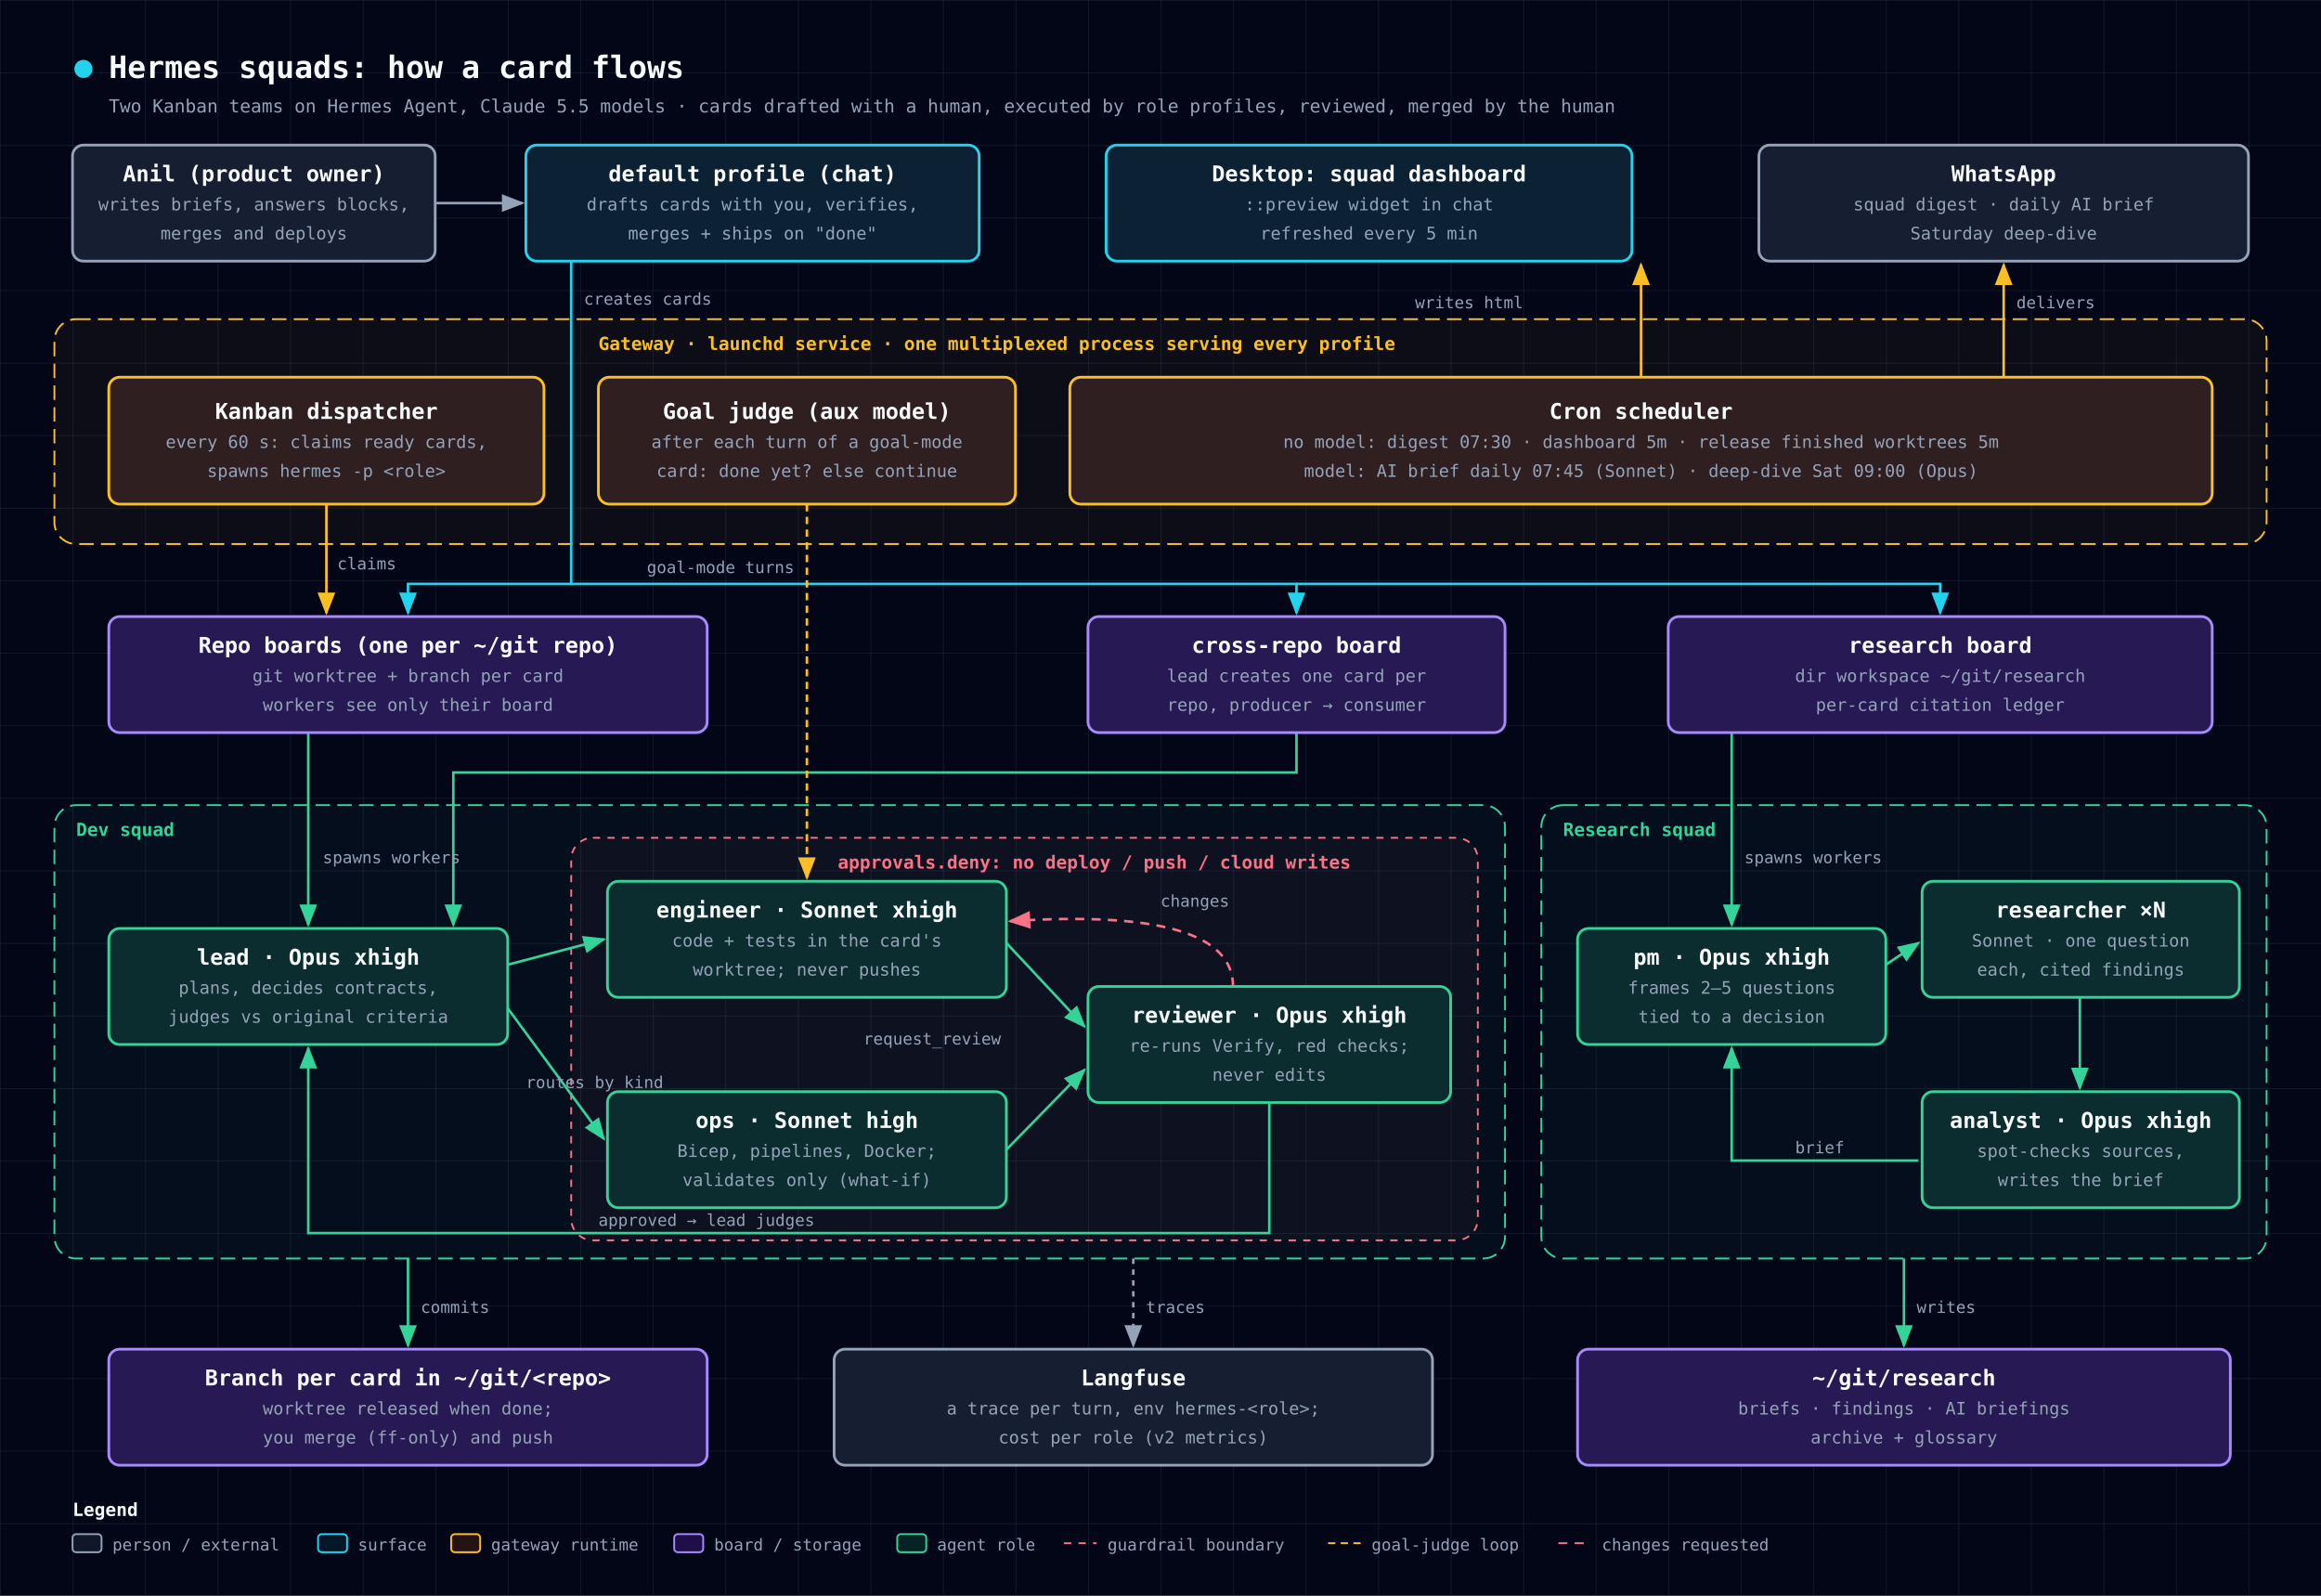
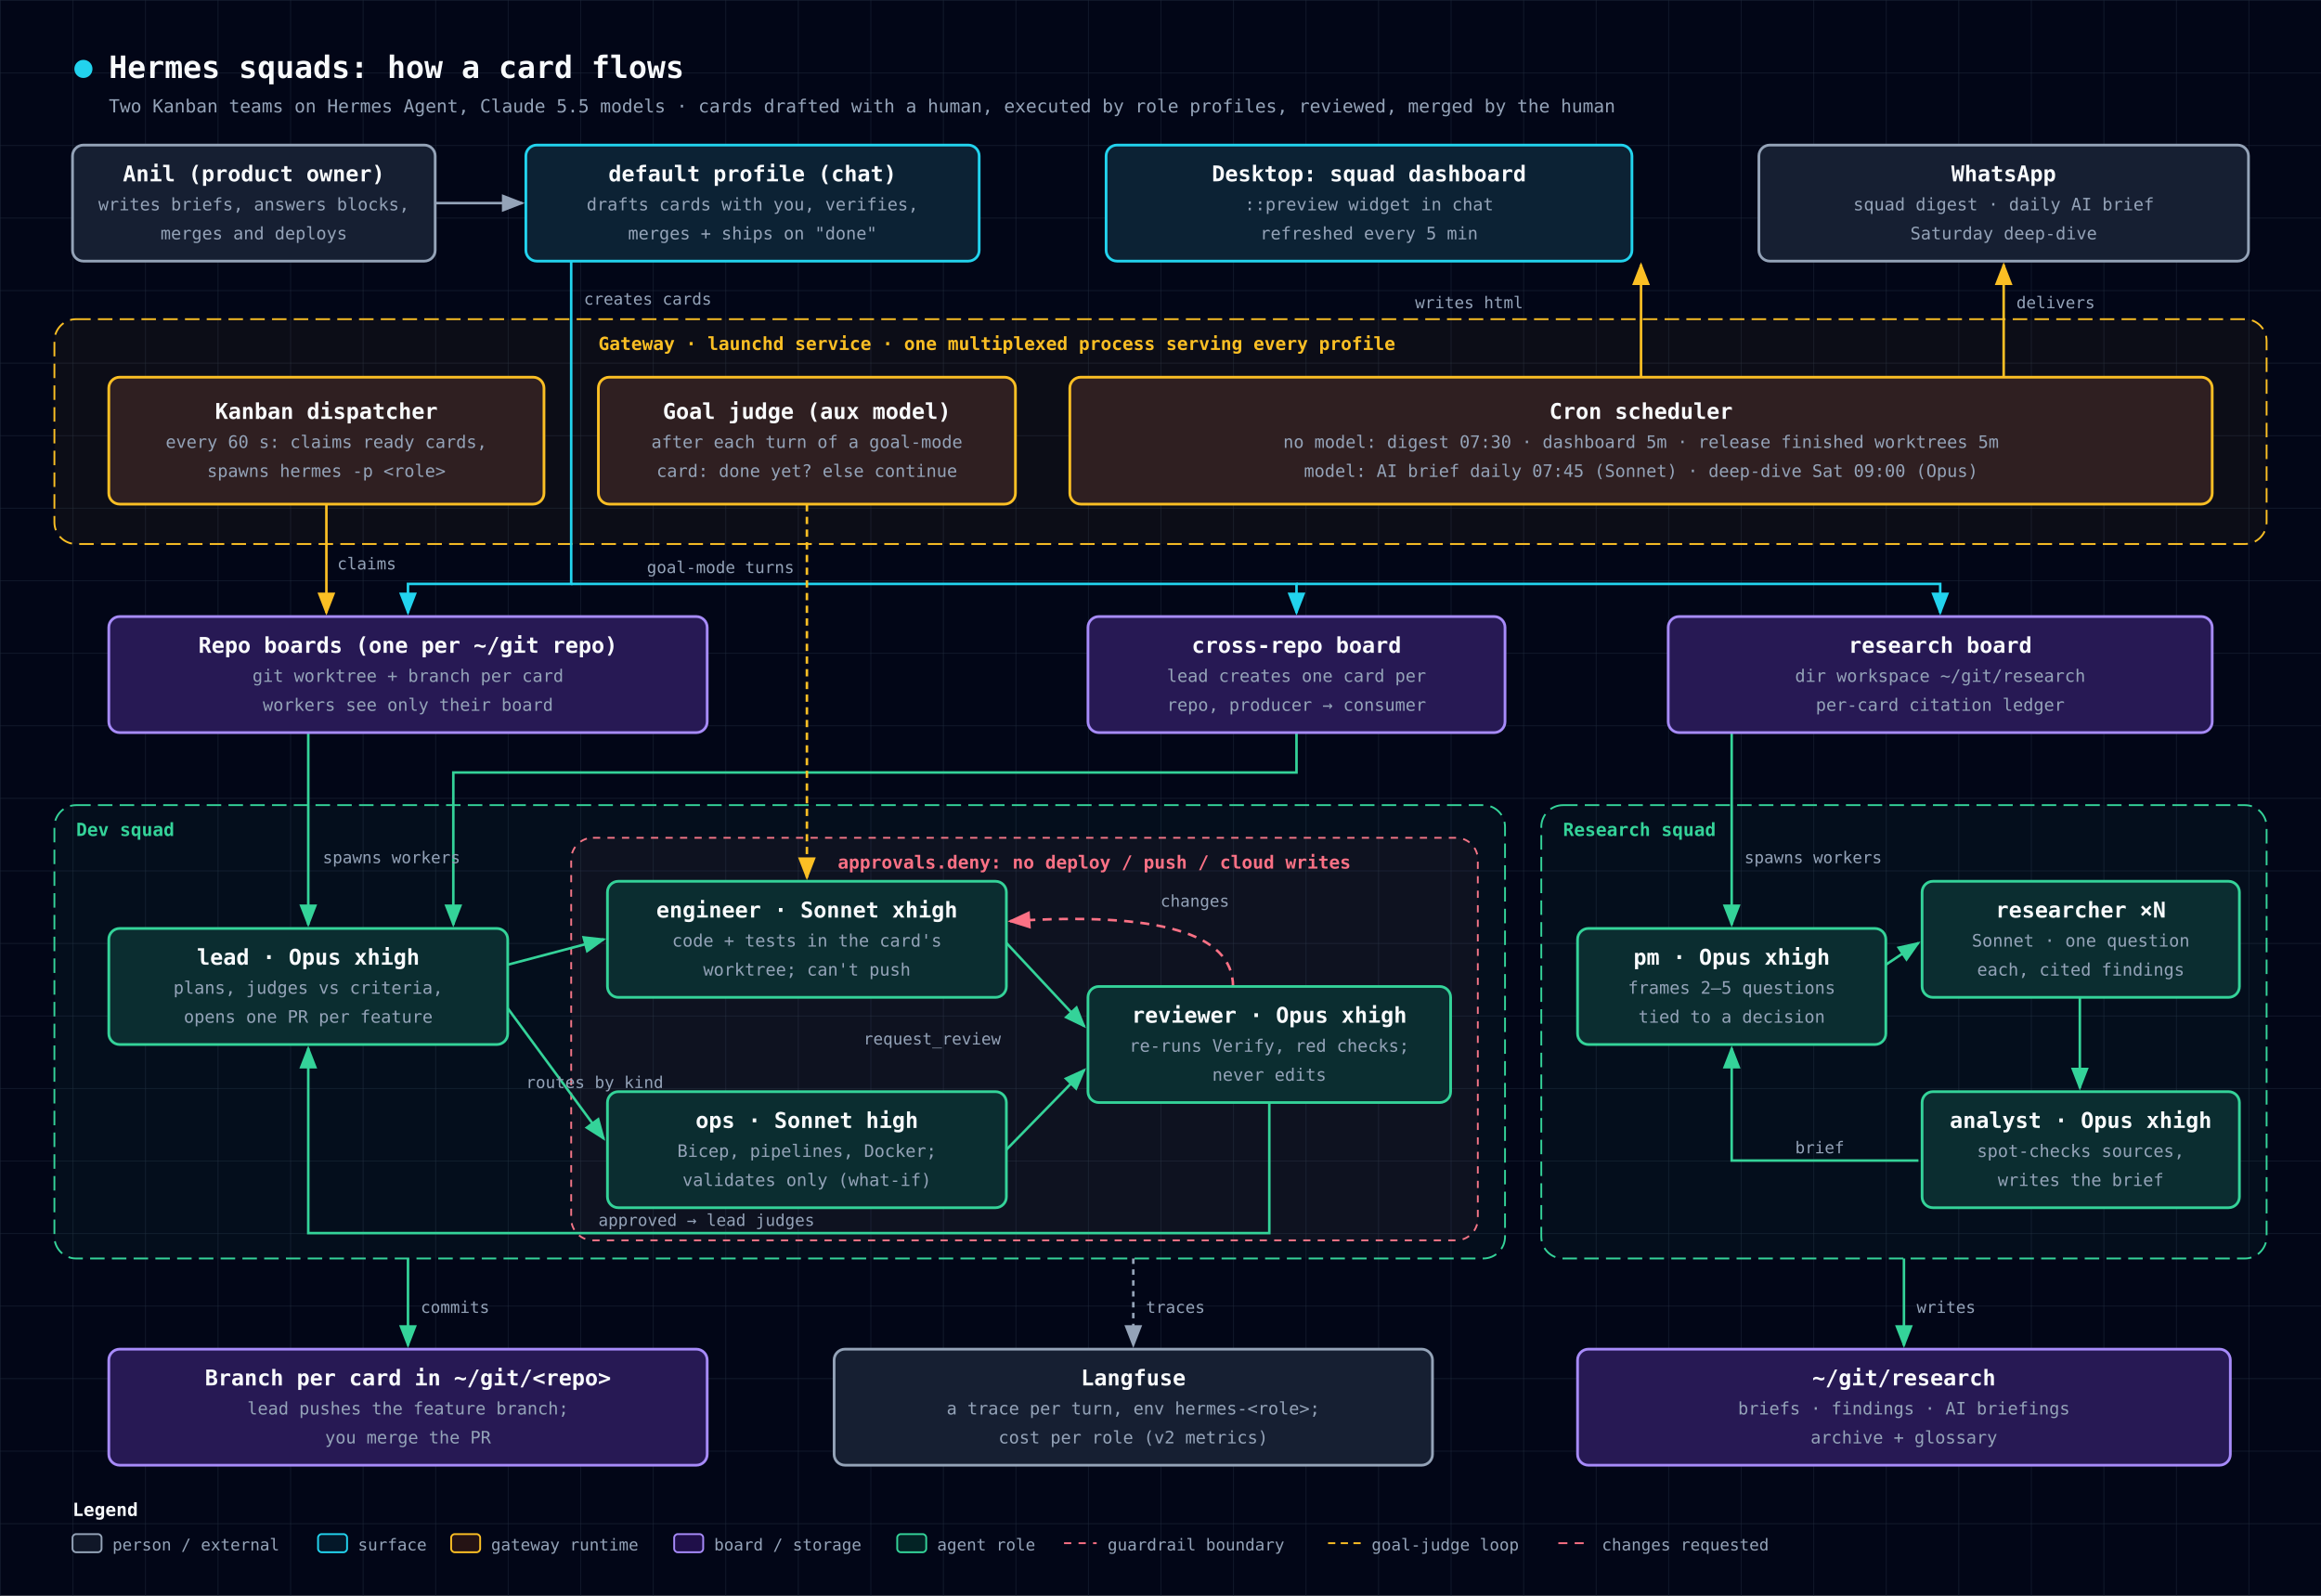
<svg xmlns="http://www.w3.org/2000/svg" viewBox="0 0 1280 880" width="1280" height="880" font-family="'JetBrains Mono', ui-monospace, SFMono-Regular, Menlo, Consolas, monospace">
  <defs>
    <marker id="ah-22d3ee" markerWidth="9" markerHeight="7" refX="8" refY="3.5" orient="auto">
      <polygon points="0 0, 9 3.5, 0 7" fill="#22d3ee" />
    </marker>
    <marker id="ah-34d399" markerWidth="9" markerHeight="7" refX="8" refY="3.5" orient="auto">
      <polygon points="0 0, 9 3.5, 0 7" fill="#34d399" />
    </marker>
    <marker id="ah-64748b" markerWidth="9" markerHeight="7" refX="8" refY="3.5" orient="auto">
      <polygon points="0 0, 9 3.5, 0 7" fill="#64748b" />
    </marker>
    <marker id="ah-94a3b8" markerWidth="9" markerHeight="7" refX="8" refY="3.5" orient="auto">
      <polygon points="0 0, 9 3.5, 0 7" fill="#94a3b8" />
    </marker>
    <marker id="ah-a78bfa" markerWidth="9" markerHeight="7" refX="8" refY="3.5" orient="auto">
      <polygon points="0 0, 9 3.5, 0 7" fill="#a78bfa" />
    </marker>
    <marker id="ah-fb7185" markerWidth="9" markerHeight="7" refX="8" refY="3.5" orient="auto">
      <polygon points="0 0, 9 3.5, 0 7" fill="#fb7185" />
    </marker>
    <marker id="ah-fbbf24" markerWidth="9" markerHeight="7" refX="8" refY="3.5" orient="auto">
      <polygon points="0 0, 9 3.5, 0 7" fill="#fbbf24" />
    </marker>
    <pattern id="grid" width="40" height="40" patternUnits="userSpaceOnUse">
      <path d="M 40 0 L 0 0 0 40" fill="none" stroke="#1e293b" stroke-width="0.5" />
    </pattern>
  </defs>
  <rect width="100%" height="100%" fill="#020617" />
  <rect width="100%" height="100%" fill="url(#grid)" />
  <circle cx="46" cy="38" r="5" fill="#22d3ee" />
  <text x="60" y="43" fill="#f8fafc" font-size="17" font-weight="700">Hermes squads: how a card flows</text>
  <text x="60" y="62" fill="#94a3b8" font-size="10">Two Kanban teams on Hermes Agent, Claude 5.5 models · cards drafted with a human, executed by role profiles, reviewed, merged by the human</text>
  <rect x="850" y="444" width="400" height="250" rx="12" fill="#34d399" fill-opacity="0.04" stroke="#34d399" stroke-width="1" stroke-dasharray="8,4" />
  <rect x="315" y="462" width="500" height="222" rx="12" fill="#fb7185" fill-opacity="0.04" stroke="#fb7185" stroke-width="1" stroke-dasharray="4,4" />
  <rect x="30" y="444" width="800" height="250" rx="12" fill="#34d399" fill-opacity="0.04" stroke="#34d399" stroke-width="1" stroke-dasharray="8,4" />
  <rect x="30" y="176" width="1220" height="124" rx="12" fill="#fbbf24" fill-opacity="0.04" stroke="#fbbf24" stroke-width="1" stroke-dasharray="8,4" />
  <path d="M 240 112 L 288 112" fill="none" stroke="#94a3b8" stroke-width="1.4" marker-end="url(#ah-94a3b8)" />
  <path d="M 315 144 V 322 H 225 V 338" fill="none" stroke="#22d3ee" stroke-width="1.4" marker-end="url(#ah-22d3ee)" />
  <path d="M 315 322 H 715 V 338" fill="none" stroke="#22d3ee" stroke-width="1.4" marker-end="url(#ah-22d3ee)" />
  <path d="M 715 322 H 1070 V 338" fill="none" stroke="#22d3ee" stroke-width="1.4" marker-end="url(#ah-22d3ee)" />
  <path d="M 180 278 V 338" fill="none" stroke="#fbbf24" stroke-width="1.4" marker-end="url(#ah-fbbf24)" />
  <path d="M 905 212 V 146" fill="none" stroke="#fbbf24" stroke-width="1.4" marker-end="url(#ah-fbbf24)" />
  <path d="M 1105 212 V 146" fill="none" stroke="#fbbf24" stroke-width="1.4" marker-end="url(#ah-fbbf24)" />
  <path d="M 170 404 V 510" fill="none" stroke="#34d399" stroke-width="1.4" marker-end="url(#ah-34d399)" />
  <path d="M 715 404 V 426 H 250 V 510" fill="none" stroke="#34d399" stroke-width="1.4" marker-end="url(#ah-34d399)" />
  <path d="M 955 404 V 510" fill="none" stroke="#34d399" stroke-width="1.4" marker-end="url(#ah-34d399)" />
  <path d="M 445 278 V 484" fill="none" stroke="#fbbf24" stroke-width="1.4" stroke-dasharray="4,3" marker-end="url(#ah-fbbf24)" />
  <path d="M 280 532 L 333 518" fill="none" stroke="#34d399" stroke-width="1.4" marker-end="url(#ah-34d399)" />
  <path d="M 280 556 L 333 628" fill="none" stroke="#34d399" stroke-width="1.4" marker-end="url(#ah-34d399)" />
  <path d="M 555 520 L 598 566" fill="none" stroke="#34d399" stroke-width="1.4" marker-end="url(#ah-34d399)" />
  <path d="M 555 634 L 598 590" fill="none" stroke="#34d399" stroke-width="1.4" marker-end="url(#ah-34d399)" />
  <path d="M 680 544 Q 680 500 557 508" fill="none" stroke="#fb7185" stroke-width="1.4" stroke-dasharray="5,4" marker-end="url(#ah-fb7185)" />
  <path d="M 700 608 V 680 H 170 V 578" fill="none" stroke="#34d399" stroke-width="1.4" marker-end="url(#ah-34d399)" />
  <path d="M 1040 532 L 1058 520" fill="none" stroke="#34d399" stroke-width="1.4" marker-end="url(#ah-34d399)" />
  <path d="M 1147 550 V 600" fill="none" stroke="#34d399" stroke-width="1.4" marker-end="url(#ah-34d399)" />
  <path d="M 1058 640 H 955 V 578" fill="none" stroke="#34d399" stroke-width="1.4" marker-end="url(#ah-34d399)" />
  <path d="M 225 694 V 742" fill="none" stroke="#34d399" stroke-width="1.4" marker-end="url(#ah-34d399)" />
  <path d="M 625 694 V 742" fill="none" stroke="#94a3b8" stroke-width="1.4" stroke-dasharray="3,3" marker-end="url(#ah-94a3b8)" />
  <path d="M 1050 694 V 742" fill="none" stroke="#34d399" stroke-width="1.4" marker-end="url(#ah-34d399)" />
  <rect x="40" y="80" width="200" height="64" rx="6" fill="#0f172a" />
  <rect x="40" y="80" width="200" height="64" rx="6" fill="rgba(30, 41, 59, 0.5)" stroke="#94a3b8" stroke-width="1.5" />
  <text x="140.0" y="100.0" fill="#f8fafc" font-size="12" font-weight="600" text-anchor="middle">Anil (product owner)</text>
  <text x="140.0" y="116.0" fill="#94a3b8" font-size="9.5" text-anchor="middle">writes briefs, answers blocks,</text>
  <text x="140.0" y="132.0" fill="#94a3b8" font-size="9.5" text-anchor="middle">merges and deploys</text>
  <rect x="290" y="80" width="250" height="64" rx="6" fill="#0f172a" />
  <rect x="290" y="80" width="250" height="64" rx="6" fill="rgba(8, 51, 68, 0.4)" stroke="#22d3ee" stroke-width="1.5" />
  <text x="415.0" y="100.0" fill="#f8fafc" font-size="12" font-weight="600" text-anchor="middle">default profile (chat)</text>
  <text x="415.0" y="116.0" fill="#94a3b8" font-size="9.5" text-anchor="middle">drafts cards with you, verifies,</text>
  <text x="415.0" y="132.0" fill="#94a3b8" font-size="9.5" text-anchor="middle">merges + ships on "done"</text>
  <rect x="610" y="80" width="290" height="64" rx="6" fill="#0f172a" />
  <rect x="610" y="80" width="290" height="64" rx="6" fill="rgba(8, 51, 68, 0.4)" stroke="#22d3ee" stroke-width="1.5" />
  <text x="755.0" y="100.0" fill="#f8fafc" font-size="12" font-weight="600" text-anchor="middle">Desktop: squad dashboard</text>
  <text x="755.0" y="116.0" fill="#94a3b8" font-size="9.5" text-anchor="middle">::preview widget in chat</text>
  <text x="755.0" y="132.0" fill="#94a3b8" font-size="9.5" text-anchor="middle">refreshed every 5 min</text>
  <rect x="970" y="80" width="270" height="64" rx="6" fill="#0f172a" />
  <rect x="970" y="80" width="270" height="64" rx="6" fill="rgba(30, 41, 59, 0.5)" stroke="#94a3b8" stroke-width="1.5" />
  <text x="1105.0" y="100.0" fill="#f8fafc" font-size="12" font-weight="600" text-anchor="middle">WhatsApp</text>
  <text x="1105.0" y="116.0" fill="#94a3b8" font-size="9.5" text-anchor="middle">squad digest · daily AI brief</text>
  <text x="1105.0" y="132.0" fill="#94a3b8" font-size="9.5" text-anchor="middle">Saturday deep-dive</text>
  <text x="330" y="193" fill="#fbbf24" font-size="10" font-weight="600">Gateway · launchd service · one multiplexed process serving every profile</text>
  <rect x="60" y="208" width="240" height="70" rx="6" fill="#0f172a" />
  <rect x="60" y="208" width="240" height="70" rx="6" fill="rgba(120, 53, 15, 0.3)" stroke="#fbbf24" stroke-width="1.5" />
  <text x="180.0" y="231.0" fill="#f8fafc" font-size="12" font-weight="600" text-anchor="middle">Kanban dispatcher</text>
  <text x="180.0" y="247.0" fill="#94a3b8" font-size="9.5" text-anchor="middle">every 60 s: claims ready cards,</text>
  <text x="180.0" y="263.0" fill="#94a3b8" font-size="9.5" text-anchor="middle">spawns hermes -p &lt;role&gt;</text>
  <rect x="330" y="208" width="230" height="70" rx="6" fill="#0f172a" />
  <rect x="330" y="208" width="230" height="70" rx="6" fill="rgba(120, 53, 15, 0.3)" stroke="#fbbf24" stroke-width="1.5" />
  <text x="445.0" y="231.0" fill="#f8fafc" font-size="12" font-weight="600" text-anchor="middle">Goal judge (aux model)</text>
  <text x="445.0" y="247.0" fill="#94a3b8" font-size="9.5" text-anchor="middle">after each turn of a goal-mode</text>
  <text x="445.0" y="263.0" fill="#94a3b8" font-size="9.5" text-anchor="middle">card: done yet? else continue</text>
  <rect x="590" y="208" width="630" height="70" rx="6" fill="#0f172a" />
  <rect x="590" y="208" width="630" height="70" rx="6" fill="rgba(120, 53, 15, 0.3)" stroke="#fbbf24" stroke-width="1.5" />
  <text x="905.0" y="231.0" fill="#f8fafc" font-size="12" font-weight="600" text-anchor="middle">Cron scheduler</text>
  <text x="905.0" y="247.0" fill="#94a3b8" font-size="9.5" text-anchor="middle">no model: digest 07:30 · dashboard 5m · release finished worktrees 5m</text>
  <text x="905.0" y="263.0" fill="#94a3b8" font-size="9.5" text-anchor="middle">model: AI brief daily 07:45 (Sonnet) · deep-dive Sat 09:00 (Opus)</text>
  <rect x="60" y="340" width="330" height="64" rx="6" fill="#0f172a" />
  <rect x="60" y="340" width="330" height="64" rx="6" fill="rgba(76, 29, 149, 0.4)" stroke="#a78bfa" stroke-width="1.5" />
  <text x="225.0" y="360.0" fill="#f8fafc" font-size="12" font-weight="600" text-anchor="middle">Repo boards (one per ~/git repo)</text>
  <text x="225.0" y="376.0" fill="#94a3b8" font-size="9.5" text-anchor="middle">git worktree + branch per card</text>
  <text x="225.0" y="392.0" fill="#94a3b8" font-size="9.5" text-anchor="middle">workers see only their board</text>
  <rect x="600" y="340" width="230" height="64" rx="6" fill="#0f172a" />
  <rect x="600" y="340" width="230" height="64" rx="6" fill="rgba(76, 29, 149, 0.4)" stroke="#a78bfa" stroke-width="1.5" />
  <text x="715.0" y="360.0" fill="#f8fafc" font-size="12" font-weight="600" text-anchor="middle">cross-repo board</text>
  <text x="715.0" y="376.0" fill="#94a3b8" font-size="9.5" text-anchor="middle">lead creates one card per</text>
  <text x="715.0" y="392.0" fill="#94a3b8" font-size="9.5" text-anchor="middle">repo, producer → consumer</text>
  <rect x="920" y="340" width="300" height="64" rx="6" fill="#0f172a" />
  <rect x="920" y="340" width="300" height="64" rx="6" fill="rgba(76, 29, 149, 0.4)" stroke="#a78bfa" stroke-width="1.5" />
  <text x="1070.0" y="360.0" fill="#f8fafc" font-size="12" font-weight="600" text-anchor="middle">research board</text>
  <text x="1070.0" y="376.0" fill="#94a3b8" font-size="9.5" text-anchor="middle">dir workspace ~/git/research</text>
  <text x="1070.0" y="392.0" fill="#94a3b8" font-size="9.5" text-anchor="middle">per-card citation ledger</text>
  <text x="42" y="461" fill="#34d399" font-size="10" font-weight="600">Dev squad</text>
  <text x="462" y="479" fill="#fb7185" font-size="10" font-weight="600">approvals.deny: no deploy / push / cloud writes</text>
  <rect x="60" y="512" width="220" height="64" rx="6" fill="#0f172a" />
  <rect x="60" y="512" width="220" height="64" rx="6" fill="rgba(6, 78, 59, 0.4)" stroke="#34d399" stroke-width="1.5" />
  <text x="170.0" y="532.0" fill="#f8fafc" font-size="12" font-weight="600" text-anchor="middle">lead · Opus xhigh</text>
-   <text x="170.0" y="548.0" fill="#94a3b8" font-size="9.5" text-anchor="middle">plans, decides contracts,</text>
-   <text x="170.0" y="564.0" fill="#94a3b8" font-size="9.5" text-anchor="middle">judges vs original criteria</text>
+   <text x="170.0" y="548.0" fill="#94a3b8" font-size="9.5" text-anchor="middle">plans, judges vs criteria,</text>
+   <text x="170.0" y="564.0" fill="#94a3b8" font-size="9.5" text-anchor="middle">opens one PR per feature</text>
  <rect x="335" y="486" width="220" height="64" rx="6" fill="#0f172a" />
  <rect x="335" y="486" width="220" height="64" rx="6" fill="rgba(6, 78, 59, 0.4)" stroke="#34d399" stroke-width="1.5" />
  <text x="445.0" y="506.0" fill="#f8fafc" font-size="12" font-weight="600" text-anchor="middle">engineer · Sonnet xhigh</text>
  <text x="445.0" y="522.0" fill="#94a3b8" font-size="9.5" text-anchor="middle">code + tests in the card's</text>
-   <text x="445.0" y="538.0" fill="#94a3b8" font-size="9.5" text-anchor="middle">worktree; never pushes</text>
+   <text x="445.0" y="538.0" fill="#94a3b8" font-size="9.5" text-anchor="middle">worktree; can't push</text>
  <rect x="335" y="602" width="220" height="64" rx="6" fill="#0f172a" />
  <rect x="335" y="602" width="220" height="64" rx="6" fill="rgba(6, 78, 59, 0.4)" stroke="#34d399" stroke-width="1.5" />
  <text x="445.0" y="622.0" fill="#f8fafc" font-size="12" font-weight="600" text-anchor="middle">ops · Sonnet high</text>
  <text x="445.0" y="638.0" fill="#94a3b8" font-size="9.5" text-anchor="middle">Bicep, pipelines, Docker;</text>
  <text x="445.0" y="654.0" fill="#94a3b8" font-size="9.5" text-anchor="middle">validates only (what-if)</text>
  <rect x="600" y="544" width="200" height="64" rx="6" fill="#0f172a" />
  <rect x="600" y="544" width="200" height="64" rx="6" fill="rgba(6, 78, 59, 0.4)" stroke="#34d399" stroke-width="1.5" />
  <text x="700.0" y="564.0" fill="#f8fafc" font-size="12" font-weight="600" text-anchor="middle">reviewer · Opus xhigh</text>
  <text x="700.0" y="580.0" fill="#94a3b8" font-size="9.5" text-anchor="middle">re-runs Verify, red checks;</text>
  <text x="700.0" y="596.0" fill="#94a3b8" font-size="9.5" text-anchor="middle">never edits</text>
  <text x="862" y="461" fill="#34d399" font-size="10" font-weight="600">Research squad</text>
  <rect x="870" y="512" width="170" height="64" rx="6" fill="#0f172a" />
  <rect x="870" y="512" width="170" height="64" rx="6" fill="rgba(6, 78, 59, 0.4)" stroke="#34d399" stroke-width="1.5" />
  <text x="955.0" y="532.0" fill="#f8fafc" font-size="12" font-weight="600" text-anchor="middle">pm · Opus xhigh</text>
  <text x="955.0" y="548.0" fill="#94a3b8" font-size="9.5" text-anchor="middle">frames 2–5 questions</text>
  <text x="955.0" y="564.0" fill="#94a3b8" font-size="9.5" text-anchor="middle">tied to a decision</text>
  <rect x="1060" y="486" width="175" height="64" rx="6" fill="#0f172a" />
  <rect x="1060" y="486" width="175" height="64" rx="6" fill="rgba(6, 78, 59, 0.4)" stroke="#34d399" stroke-width="1.5" />
  <text x="1147.5" y="506.0" fill="#f8fafc" font-size="12" font-weight="600" text-anchor="middle">researcher ×N</text>
  <text x="1147.5" y="522.0" fill="#94a3b8" font-size="9.5" text-anchor="middle">Sonnet · one question</text>
  <text x="1147.5" y="538.0" fill="#94a3b8" font-size="9.5" text-anchor="middle">each, cited findings</text>
  <rect x="1060" y="602" width="175" height="64" rx="6" fill="#0f172a" />
  <rect x="1060" y="602" width="175" height="64" rx="6" fill="rgba(6, 78, 59, 0.4)" stroke="#34d399" stroke-width="1.5" />
  <text x="1147.5" y="622.0" fill="#f8fafc" font-size="12" font-weight="600" text-anchor="middle">analyst · Opus xhigh</text>
  <text x="1147.5" y="638.0" fill="#94a3b8" font-size="9.5" text-anchor="middle">spot-checks sources,</text>
  <text x="1147.5" y="654.0" fill="#94a3b8" font-size="9.5" text-anchor="middle">writes the brief</text>
  <rect x="60" y="744" width="330" height="64" rx="6" fill="#0f172a" />
  <rect x="60" y="744" width="330" height="64" rx="6" fill="rgba(76, 29, 149, 0.4)" stroke="#a78bfa" stroke-width="1.5" />
  <text x="225.0" y="764.0" fill="#f8fafc" font-size="12" font-weight="600" text-anchor="middle">Branch per card in ~/git/&lt;repo&gt;</text>
-   <text x="225.0" y="780.0" fill="#94a3b8" font-size="9.5" text-anchor="middle">worktree released when done;</text>
-   <text x="225.0" y="796.0" fill="#94a3b8" font-size="9.5" text-anchor="middle">you merge (ff-only) and push</text>
+   <text x="225.0" y="780.0" fill="#94a3b8" font-size="9.5" text-anchor="middle">lead pushes the feature branch;</text>
+   <text x="225.0" y="796.0" fill="#94a3b8" font-size="9.5" text-anchor="middle">you merge the PR</text>
  <rect x="460" y="744" width="330" height="64" rx="6" fill="#0f172a" />
  <rect x="460" y="744" width="330" height="64" rx="6" fill="rgba(30, 41, 59, 0.5)" stroke="#94a3b8" stroke-width="1.5" />
  <text x="625.0" y="764.0" fill="#f8fafc" font-size="12" font-weight="600" text-anchor="middle">Langfuse</text>
  <text x="625.0" y="780.0" fill="#94a3b8" font-size="9.5" text-anchor="middle">a trace per turn, env hermes-&lt;role&gt;;</text>
  <text x="625.0" y="796.0" fill="#94a3b8" font-size="9.5" text-anchor="middle">cost per role (v2 metrics)</text>
  <rect x="870" y="744" width="360" height="64" rx="6" fill="#0f172a" />
  <rect x="870" y="744" width="360" height="64" rx="6" fill="rgba(76, 29, 149, 0.4)" stroke="#a78bfa" stroke-width="1.5" />
  <text x="1050.0" y="764.0" fill="#f8fafc" font-size="12" font-weight="600" text-anchor="middle">~/git/research</text>
  <text x="1050.0" y="780.0" fill="#94a3b8" font-size="9.5" text-anchor="middle">briefs · findings · AI briefings</text>
  <text x="1050.0" y="796.0" fill="#94a3b8" font-size="9.5" text-anchor="middle">archive + glossary</text>
  <text x="322" y="168" fill="#94a3b8" font-size="9" text-anchor="start">creates cards</text>
  <text x="186" y="314" fill="#94a3b8" font-size="9" text-anchor="start">claims</text>
  <text x="840" y="170" fill="#94a3b8" font-size="9" text-anchor="end">writes html</text>
  <text x="1112" y="170" fill="#94a3b8" font-size="9" text-anchor="start">delivers</text>
  <text x="178" y="476" fill="#94a3b8" font-size="9" text-anchor="start">spawns workers</text>
  <text x="962" y="476" fill="#94a3b8" font-size="9" text-anchor="start">spawns workers</text>
  <text x="438" y="316" fill="#94a3b8" font-size="9" text-anchor="end">goal-mode turns</text>
  <text x="290" y="600" fill="#94a3b8" font-size="9" text-anchor="start">routes by kind</text>
  <text x="552" y="576" fill="#94a3b8" font-size="9" text-anchor="end">request_review</text>
  <text x="640" y="500" fill="#94a3b8" font-size="9" text-anchor="start">changes</text>
  <text x="330" y="676" fill="#94a3b8" font-size="9" text-anchor="start">approved → lead judges</text>
  <text x="990" y="636" fill="#94a3b8" font-size="9" text-anchor="start">brief</text>
  <text x="232" y="724" fill="#94a3b8" font-size="9" text-anchor="start">commits</text>
  <text x="632" y="724" fill="#94a3b8" font-size="9" text-anchor="start">traces</text>
  <text x="1057" y="724" fill="#94a3b8" font-size="9" text-anchor="start">writes</text>
  <text x="40" y="836" fill="#f8fafc" font-size="10" font-weight="600">Legend</text>
  <rect x="40" y="846" width="16" height="10" rx="2" fill="rgba(30, 41, 59, 0.5)" stroke="#94a3b8" />
  <text x="62" y="855" fill="#94a3b8" font-size="9">person / external</text>
  <rect x="175.4" y="846" width="16" height="10" rx="2" fill="rgba(8, 51, 68, 0.4)" stroke="#22d3ee" />
  <text x="197.4" y="855" fill="#94a3b8" font-size="9">surface</text>
  <rect x="248.8" y="846" width="16" height="10" rx="2" fill="rgba(120, 53, 15, 0.3)" stroke="#fbbf24" />
  <text x="270.8" y="855" fill="#94a3b8" font-size="9">gateway runtime</text>
  <rect x="371.8" y="846" width="16" height="10" rx="2" fill="rgba(76, 29, 149, 0.4)" stroke="#a78bfa" />
  <text x="393.8" y="855" fill="#94a3b8" font-size="9">board / storage</text>
  <rect x="494.8" y="846" width="16" height="10" rx="2" fill="rgba(6, 78, 59, 0.4)" stroke="#34d399" />
  <text x="516.8" y="855" fill="#94a3b8" font-size="9">agent role</text>
  <line x1="586.8" y1="851" x2="604.8" y2="851" stroke="#fb7185" stroke-dasharray="4,4" />
  <text x="610.8" y="855" fill="#94a3b8" font-size="9">guardrail boundary</text>
  <line x1="732.4" y1="851" x2="750.4" y2="851" stroke="#fbbf24" stroke-dasharray="4,3" />
  <text x="756.4" y="855" fill="#94a3b8" font-size="9">goal-judge loop</text>
  <line x1="859.4" y1="851" x2="877.4" y2="851" stroke="#fb7185" stroke-dasharray="5,4" />
  <text x="883.4" y="855" fill="#94a3b8" font-size="9">changes requested</text>
</svg>
